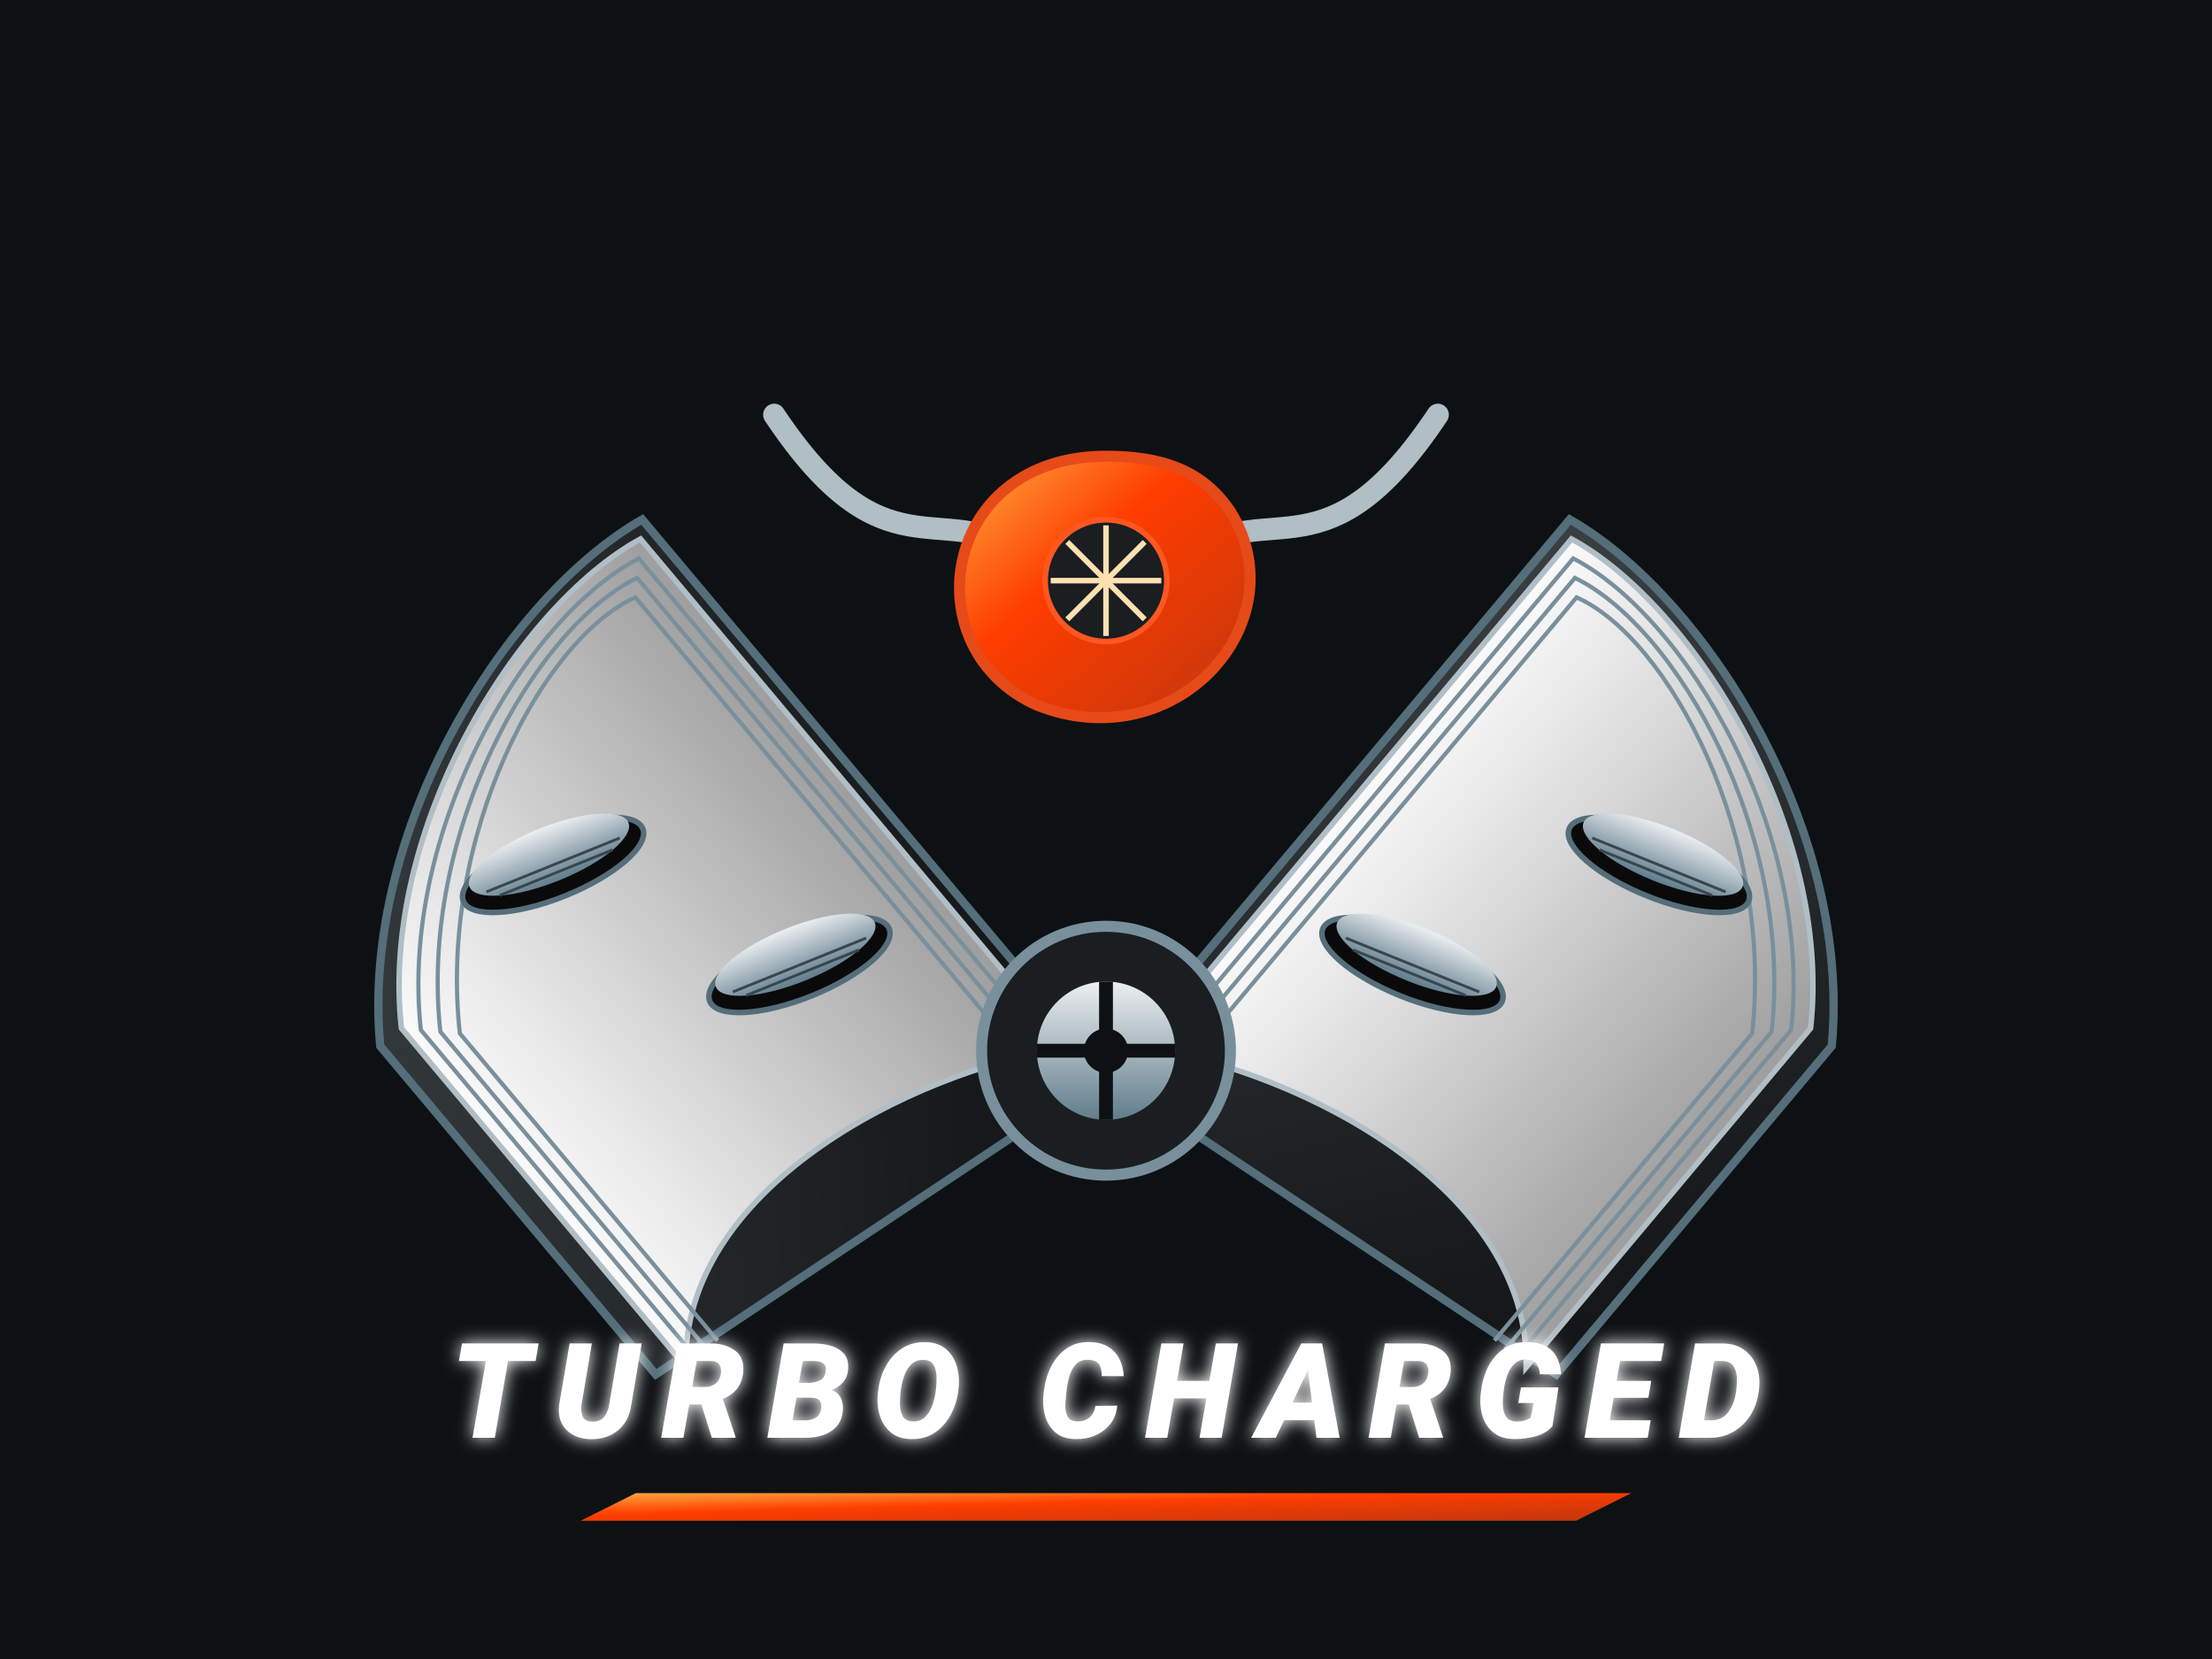
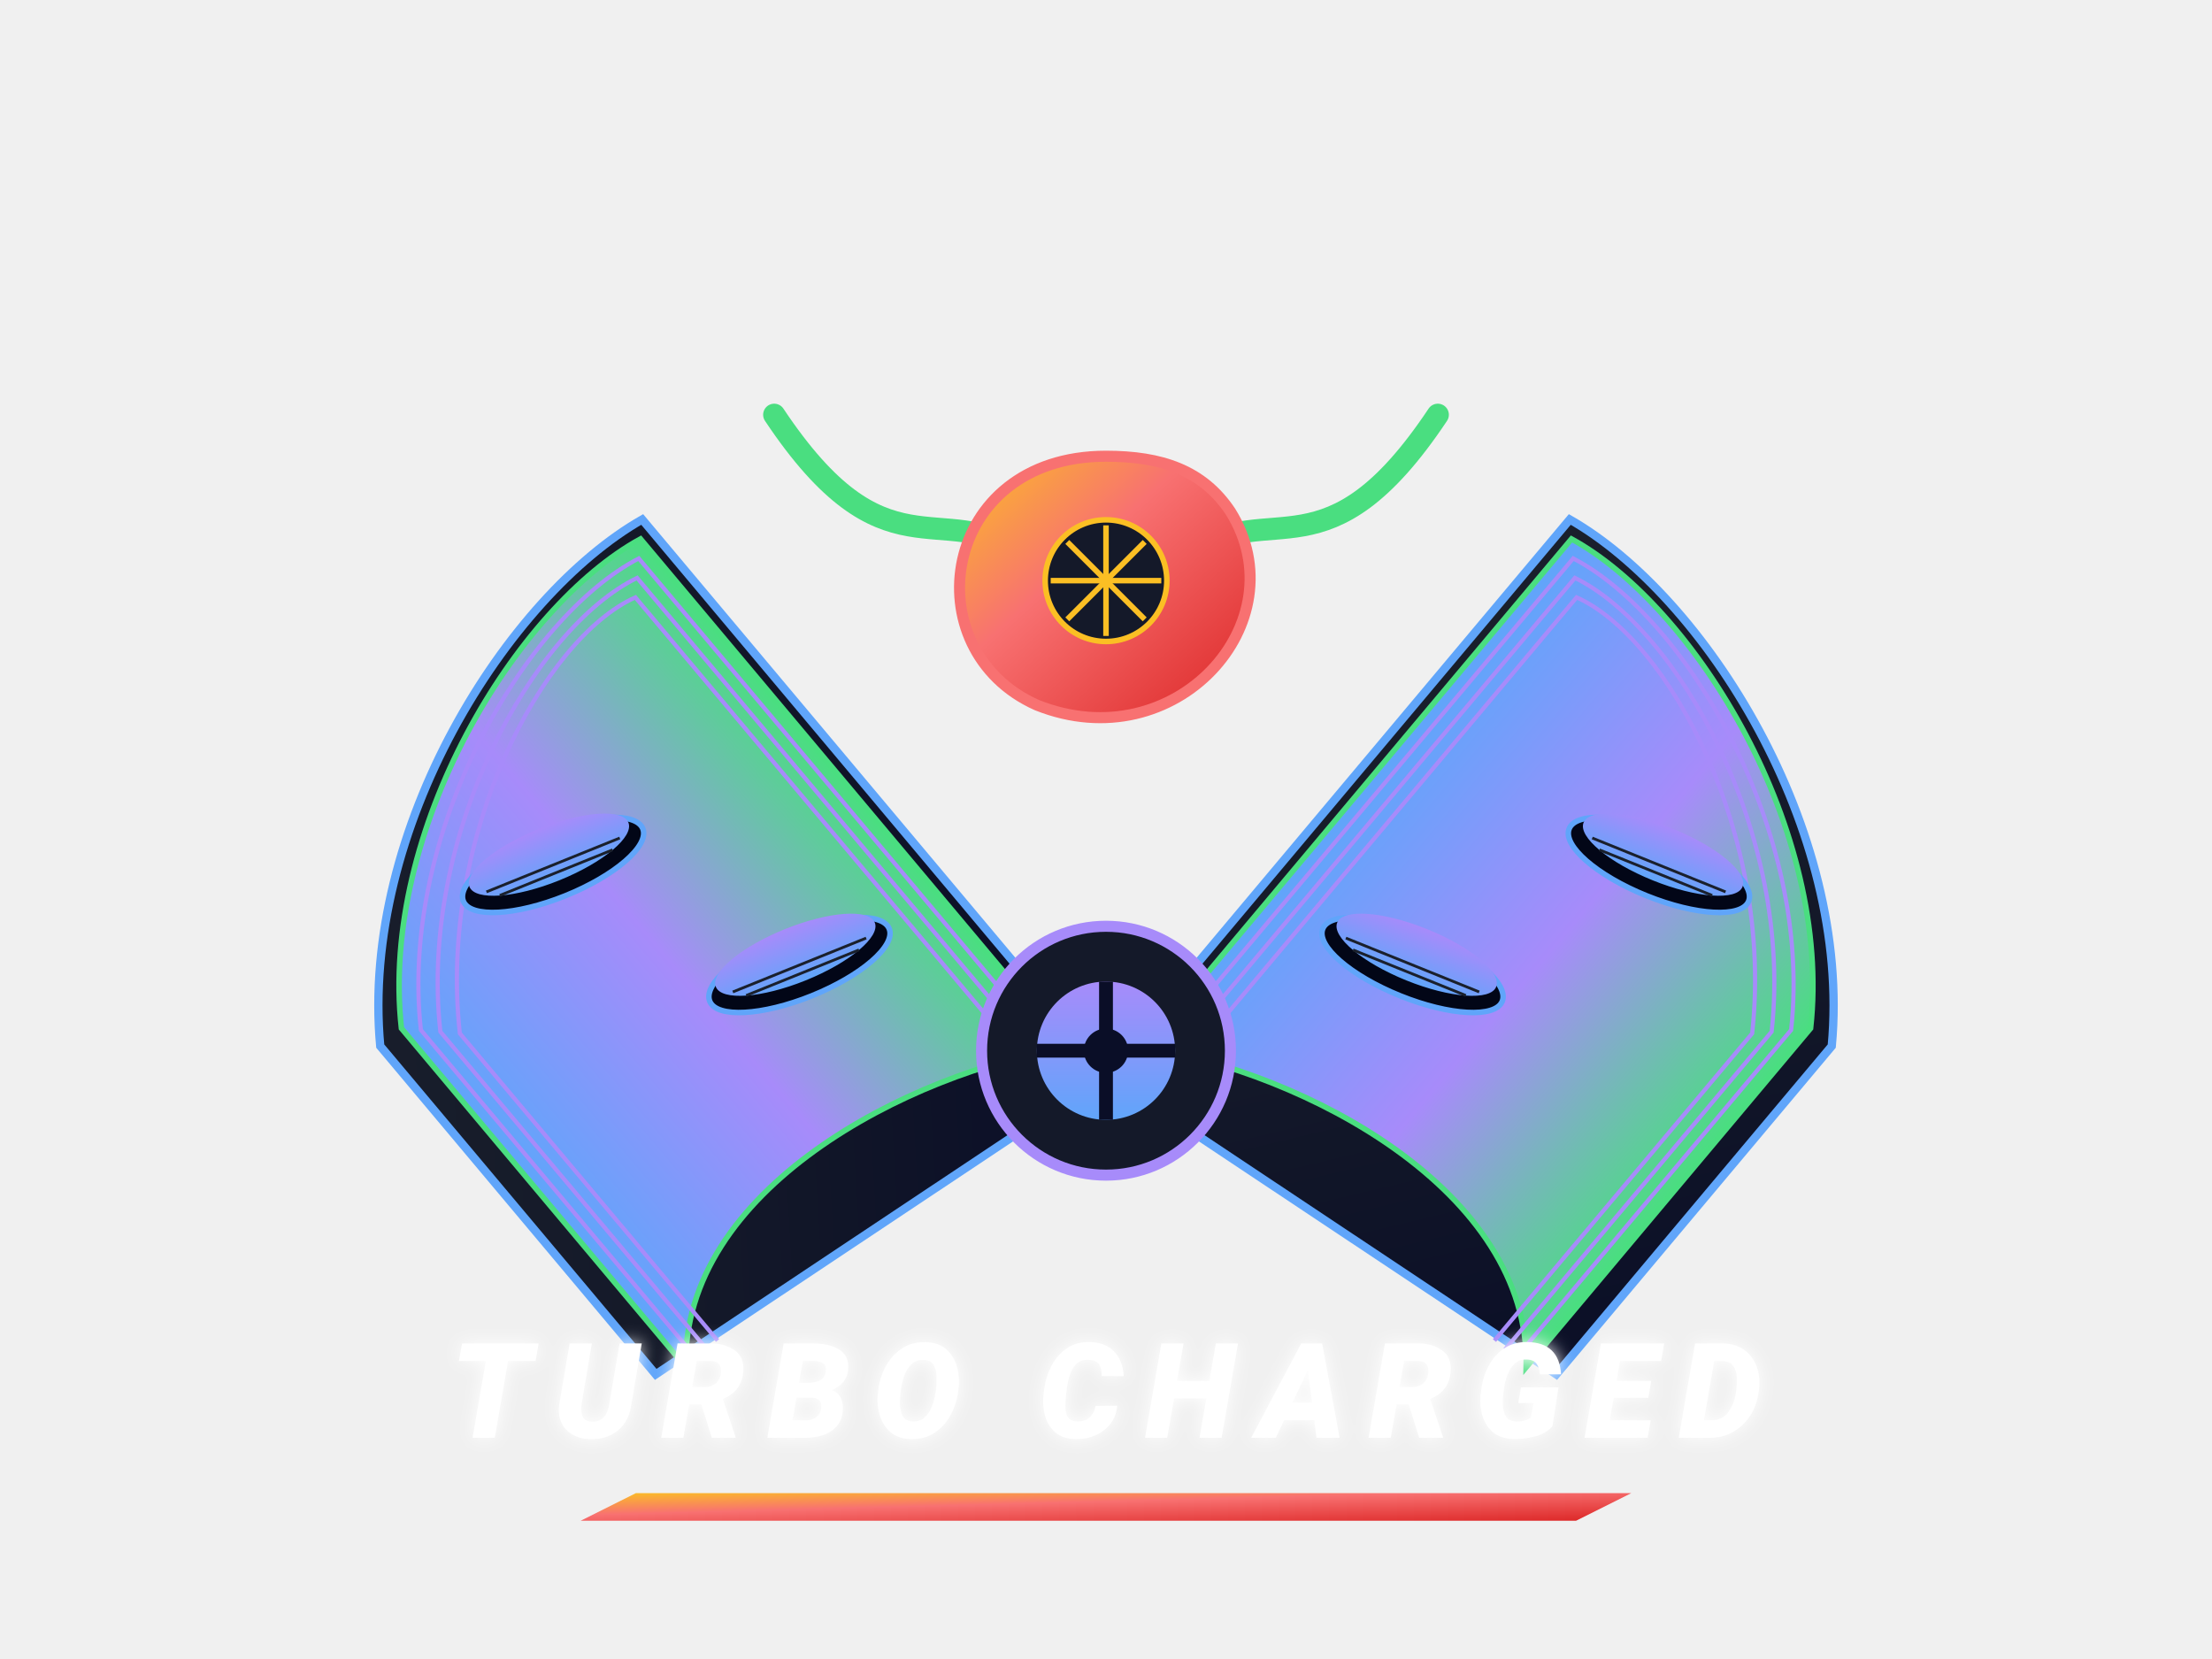
<svg xmlns="http://www.w3.org/2000/svg" viewBox="0 0 800 600" width="100%" height="100%">
  <defs>
    <linearGradient id="blockGrad" x1="0%" y1="0%" x2="100%" y2="100%">
-       <stop offset="0%" stop-color="#3A4042" />
-       <stop offset="50%" stop-color="#232729" />
-       <stop offset="100%" stop-color="#111314" />
+       <stop offset="0%" stop-color="#1a202c" />
+       <stop offset="50%" stop-color="#141929" />
+       <stop offset="100%" stop-color="#0a0e27" />
    </linearGradient>
    <linearGradient id="pageGrad" x1="0%" y1="0%" x2="100%" y2="0%">
-       <stop offset="0%" stop-color="#FAFAFA" />
-       <stop offset="30%" stop-color="#E0E0E0" />
-       <stop offset="100%" stop-color="#9E9E9E" />
+       <stop offset="0%" stop-color="#60a5fa" />
+       <stop offset="50%" stop-color="#a78bfa" />
+       <stop offset="100%" stop-color="#4ade80" />
    </linearGradient>
    <linearGradient id="pistonGrad" x1="0%" y1="0%" x2="0%" y2="100%">
-       <stop offset="0%" stop-color="#ECEFF1" />
-       <stop offset="100%" stop-color="#607D8B" />
+       <stop offset="0%" stop-color="#a78bfa" />
+       <stop offset="100%" stop-color="#60a5fa" />
    </linearGradient>
    <linearGradient id="turboGrad" x1="0%" y1="0%" x2="100%" y2="100%">
-       <stop offset="0%" stop-color="#FFAB40" />
-       <stop offset="40%" stop-color="#FF3D00" />
-       <stop offset="100%" stop-color="#BF360C" />
+       <stop offset="0%" stop-color="#fbbf24" />
+       <stop offset="40%" stop-color="#f87171" />
+       <stop offset="100%" stop-color="#dc2626" />
    </linearGradient>
    <filter id="glow" x="-20%" y="-20%" width="140%" height="140%">
      <feGaussianBlur stdDeviation="3" result="blur" />
      <feComposite in="SourceGraphic" in2="blur" operator="over" />
    </filter>
    <g id="pistonHole">
-       <ellipse cx="0" cy="0" rx="35" ry="12" fill="#0A0A0A" stroke="#546E7A" stroke-width="2" />
+       <ellipse cx="0" cy="0" rx="35" ry="12" fill="#020617" stroke="#60a5fa" stroke-width="2" />
      <ellipse cx="0" cy="-4" rx="31" ry="10" fill="url(#pistonGrad)" />
-       <line x1="-26" y1="0" x2="26" y2="0" stroke="#37474F" stroke-width="1" />
-       <line x1="-22" y1="3" x2="22" y2="3" stroke="#37474F" stroke-width="1" />
+       <line x1="-26" y1="0" x2="26" y2="0" stroke="#1a202c" stroke-width="1" />
+       <line x1="-22" y1="3" x2="22" y2="3" stroke="#1a202c" stroke-width="1" />
    </g>
  </defs>
-   <rect width="800" height="600" fill="#0D1113" />
  <g transform="translate(400, 380)">
    <g transform="rotate(-40)">
-       <path d="M -5,-5 L -5,-255 C -60,-265 -155,-235 -200,-170 L -200,-15 L -20,5 Z" fill="url(#blockGrad)" stroke="#546E7A" stroke-width="3" />
-       <path d="M -10,-10 L -10,-250 C -60,-260 -150,-230 -190,-170 L -190,-10 C -150,-60 -60,-40 -10,-10 Z" fill="url(#pageGrad)" stroke="#B0BEC5" stroke-width="2" />
-       <path d="M -15,-10 L -15,-245 C -60,-255 -145,-225 -185,-165 L -185,-10" fill="none" stroke="#78909C" stroke-width="1.5" />
-       <path d="M -20,-10 L -20,-240 C -60,-250 -140,-220 -180,-160 L -180,-10" fill="none" stroke="#78909C" stroke-width="1.5" />
-       <path d="M -25,-10 L -25,-235 C -60,-245 -135,-215 -175,-155 L -175,-10" fill="none" stroke="#78909C" stroke-width="1.5" />
+       <path d="M -5,-5 L -5,-255 C -60,-265 -155,-235 -200,-170 L -200,-15 L -20,5 Z" fill="url(#blockGrad)" stroke="#60a5fa" stroke-width="3" />
+       <path d="M -10,-10 L -10,-250 C -60,-260 -150,-230 -190,-170 L -190,-10 C -150,-60 -60,-40 -10,-10 Z" fill="url(#pageGrad)" stroke="#4ade80" stroke-width="2" />
+       <path d="M -15,-10 L -15,-245 C -60,-255 -145,-225 -185,-165 L -185,-10" fill="none" stroke="#a78bfa" stroke-width="1.5" />
+       <path d="M -20,-10 L -20,-240 C -60,-250 -140,-220 -180,-160 L -180,-10" fill="none" stroke="#a78bfa" stroke-width="1.5" />
+       <path d="M -25,-10 L -25,-235 C -60,-245 -135,-215 -175,-155 L -175,-10" fill="none" stroke="#a78bfa" stroke-width="1.5" />
      <use href="#pistonHole" x="-110" y="-180" transform="rotate(18, -110, -180)" />
      <use href="#pistonHole" x="-65" y="-95" transform="rotate(18, -65, -95)" />
    </g>
    <g transform="rotate(40)">
-       <path d="M 5,-5 L 5,-255 C 60,-265 155,-235 200,-170 L 200,-15 L 20,5 Z" fill="url(#blockGrad)" stroke="#546E7A" stroke-width="3" />
-       <path d="M 10,-10 L 10,-250 C 60,-260 150,-230 190,-170 L 190,-10 C 150,-60 60,-40 10,-10 Z" fill="url(#pageGrad)" stroke="#B0BEC5" stroke-width="2" />
-       <path d="M 15,-10 L 15,-245 C 60,-255 145,-225 185,-165 L 185,-10" fill="none" stroke="#78909C" stroke-width="1.5" />
-       <path d="M 20,-10 L 20,-240 C 60,-250 140,-220 180,-160 L 180,-10" fill="none" stroke="#78909C" stroke-width="1.5" />
-       <path d="M 25,-10 L 25,-235 C 60,-245 135,-215 175,-155 L 175,-10" fill="none" stroke="#78909C" stroke-width="1.5" />
+       <path d="M 5,-5 L 5,-255 C 60,-265 155,-235 200,-170 L 200,-15 L 20,5 Z" fill="url(#blockGrad)" stroke="#60a5fa" stroke-width="3" />
+       <path d="M 10,-10 L 10,-250 C 60,-260 150,-230 190,-170 L 190,-10 C 150,-60 60,-40 10,-10 Z" fill="url(#pageGrad)" stroke="#4ade80" stroke-width="2" />
+       <path d="M 15,-10 L 15,-245 C 60,-255 145,-225 185,-165 L 185,-10" fill="none" stroke="#a78bfa" stroke-width="1.5" />
+       <path d="M 20,-10 L 20,-240 C 60,-250 140,-220 180,-160 L 180,-10" fill="none" stroke="#a78bfa" stroke-width="1.5" />
+       <path d="M 25,-10 L 25,-235 C 60,-245 135,-215 175,-155 L 175,-10" fill="none" stroke="#a78bfa" stroke-width="1.5" />
      <use href="#pistonHole" x="110" y="-180" transform="rotate(-18, 110, -180)" />
      <use href="#pistonHole" x="65" y="-95" transform="rotate(-18, 65, -95)" />
    </g>
-     <circle cx="0" cy="0" r="45" fill="#1A1E20" stroke="#78909C" stroke-width="4" />
+     <circle cx="0" cy="0" r="45" fill="#141929" stroke="#a78bfa" stroke-width="4" />
    <circle cx="0" cy="0" r="25" fill="url(#pistonGrad)" />
-     <line x1="-25" y1="0" x2="25" y2="0" stroke="#0D1113" stroke-width="5" />
-     <line x1="0" y1="-25" x2="0" y2="25" stroke="#0D1113" stroke-width="5" />
-     <circle cx="0" cy="0" r="8" fill="#0D1113" />
+     <line x1="-25" y1="0" x2="25" y2="0" stroke="#0a0e27" stroke-width="5" />
+     <line x1="0" y1="-25" x2="0" y2="25" stroke="#0a0e27" stroke-width="5" />
+     <circle cx="0" cy="0" r="8" fill="#0a0e27" />
    <g transform="translate(0, -170)">
-       <path d="M 30,-10 C 60,-30 80,0 120,-60" fill="none" stroke="#B0BEC5" stroke-width="8" stroke-linecap="round" />
-       <path d="M -30,-10 C -60,-30 -80,0 -120,-60" fill="none" stroke="#B0BEC5" stroke-width="8" stroke-linecap="round" />
-       <path d="M 0,-45 C -60,-45 -70,25 -25,45 C 25,65 70,15 45,-25 C 35,-40 20,-45 0,-45 Z" fill="url(#turboGrad)" stroke="#E64A19" stroke-width="4" />
-       <circle cx="0" cy="0" r="22" fill="#1A1E20" stroke="#FF5722" stroke-width="2" />
+       <path d="M 30,-10 C 60,-30 80,0 120,-60" fill="none" stroke="#4ade80" stroke-width="8" stroke-linecap="round" />
+       <path d="M -30,-10 C -60,-30 -80,0 -120,-60" fill="none" stroke="#4ade80" stroke-width="8" stroke-linecap="round" />
+       <path d="M 0,-45 C -60,-45 -70,25 -25,45 C 25,65 70,15 45,-25 C 35,-40 20,-45 0,-45 Z" fill="url(#turboGrad)" stroke="#f87171" stroke-width="4" />
+       <circle cx="0" cy="0" r="22" fill="#141929" stroke="#fbbf24" stroke-width="2" />
      <g>
-         <line x1="0" y1="0" x2="0" y2="-20" stroke="#FFE0B2" stroke-width="2" />
-         <line x1="0" y1="0" x2="0" y2="20" stroke="#FFE0B2" stroke-width="2" />
-         <line x1="0" y1="0" x2="-20" y2="0" stroke="#FFE0B2" stroke-width="2" />
-         <line x1="0" y1="0" x2="20" y2="0" stroke="#FFE0B2" stroke-width="2" />
-         <line x1="0" y1="0" x2="-14" y2="-14" stroke="#FFE0B2" stroke-width="2" />
-         <line x1="0" y1="0" x2="14" y2="14" stroke="#FFE0B2" stroke-width="2" />
-         <line x1="0" y1="0" x2="14" y2="-14" stroke="#FFE0B2" stroke-width="2" />
-         <line x1="0" y1="0" x2="-14" y2="14" stroke="#FFE0B2" stroke-width="2" />
+         <line x1="0" y1="0" x2="0" y2="-20" stroke="#fbbf24" stroke-width="2" />
+         <line x1="0" y1="0" x2="0" y2="20" stroke="#fbbf24" stroke-width="2" />
+         <line x1="0" y1="0" x2="-20" y2="0" stroke="#fbbf24" stroke-width="2" />
+         <line x1="0" y1="0" x2="20" y2="0" stroke="#fbbf24" stroke-width="2" />
+         <line x1="0" y1="0" x2="-14" y2="-14" stroke="#fbbf24" stroke-width="2" />
+         <line x1="0" y1="0" x2="14" y2="14" stroke="#fbbf24" stroke-width="2" />
+         <line x1="0" y1="0" x2="14" y2="-14" stroke="#fbbf24" stroke-width="2" />
+         <line x1="0" y1="0" x2="-14" y2="14" stroke="#fbbf24" stroke-width="2" />
      </g>
    </g>
  </g>
-   <text x="400" y="520" font-family="'Segoe UI', Roboto, 'Helvetica Neue', Arial, sans-serif" font-size="48" font-weight="900" font-style="italic" fill="#FFFFFF" text-anchor="middle" letter-spacing="8" filter="url(#glow)">
+   <text x="400" y="520" font-family="'Segoe UI', Roboto, 'Helvetica Neue', Arial, sans-serif" font-size="48" font-weight="900" font-style="italic" fill="#ffffff" text-anchor="middle" letter-spacing="8" filter="url(#glow)">
    TURBO CHARGED
  </text>
  <path d="M 230,540 L 590,540 L 570,550 L 210,550 Z" fill="url(#turboGrad)" />
</svg>
